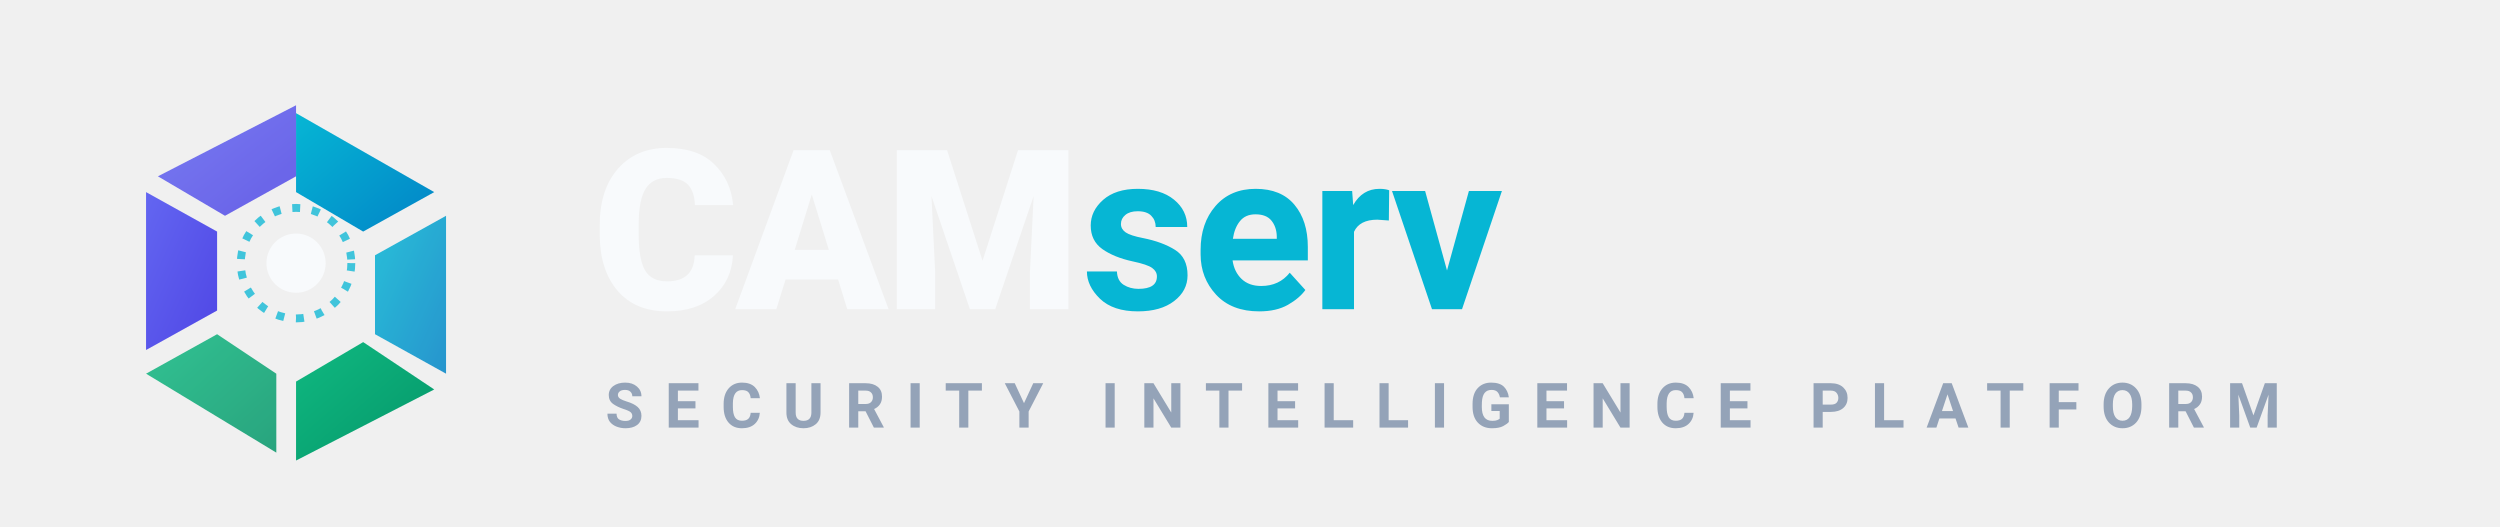
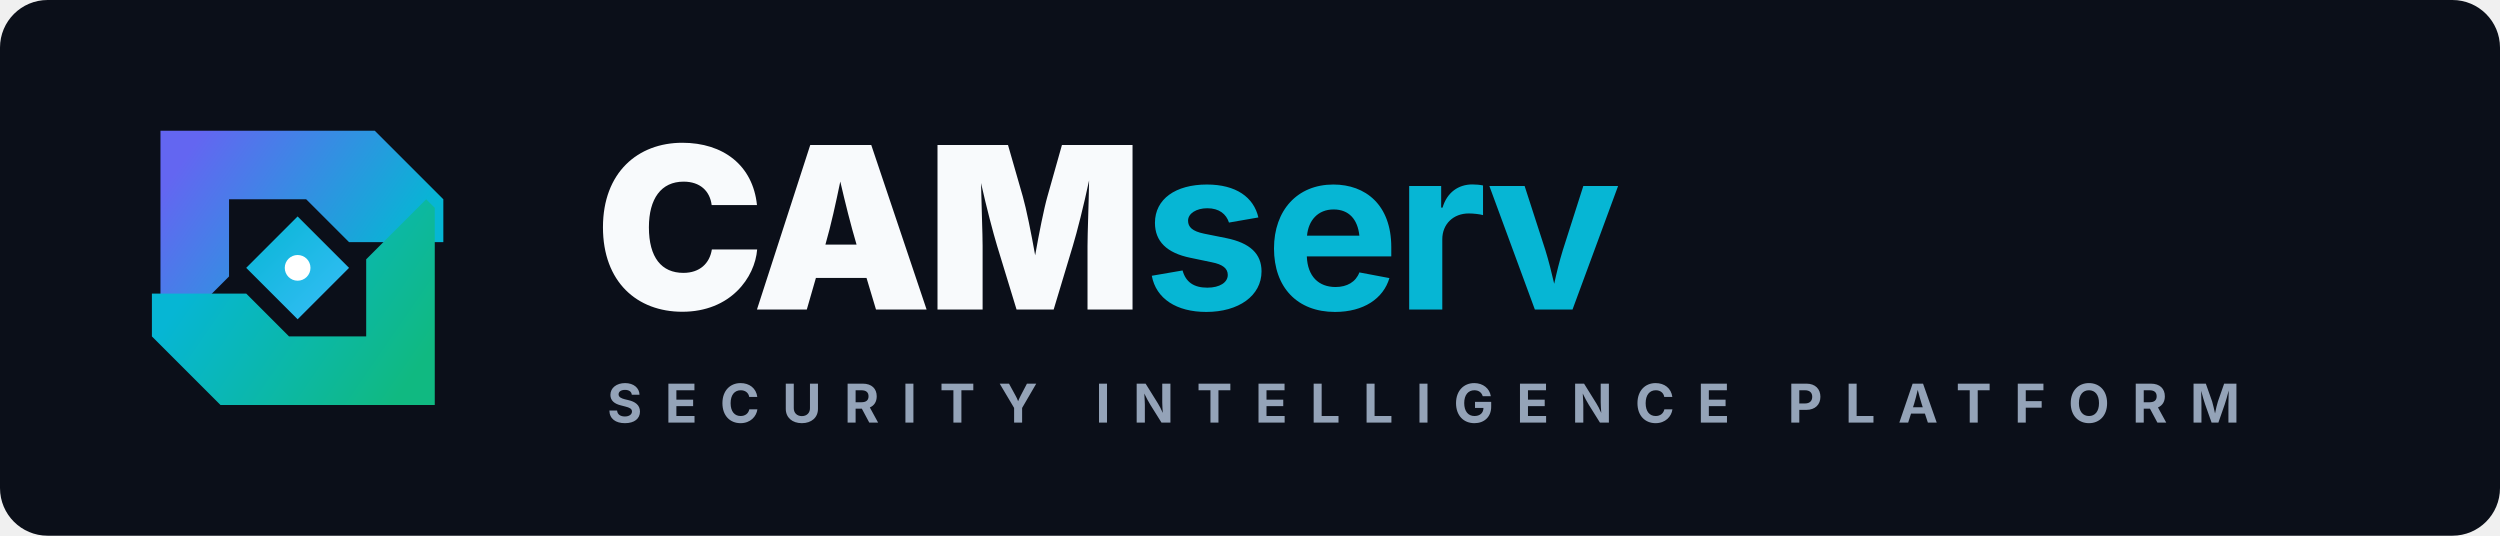
- <svg xmlns="http://www.w3.org/2000/svg" viewBox="0 0 380 80" width="380" height="80" fill="none">
+ <svg xmlns="http://www.w3.org/2000/svg" viewBox="0 0 420 90" width="420" height="90" fill="none">
+   <rect width="100%" height="100%" rx="8" fill="#0B0F19" />
  <defs>
-     <linearGradient id="camserv_cyan_d" x1="0%" y1="0%" x2="100%" y2="100%">
+     <linearGradient id="cs_d_upper" x1="10%" y1="10%" x2="90%" y2="50%">
+       <stop offset="0%" stop-color="#6366F1" />
+       <stop offset="100%" stop-color="#06B6D4" />
+     </linearGradient>
+     <linearGradient id="cs_d_lower" x1="10%" y1="50%" x2="90%" y2="90%">
      <stop offset="0%" stop-color="#06B6D4" />
-       <stop offset="100%" stop-color="#0284C7" />
+       <stop offset="100%" stop-color="#10B981" />
    </linearGradient>
-     <linearGradient id="camserv_emerald_d" x1="0%" y1="0%" x2="100%" y2="100%">
-       <stop offset="0%" stop-color="#10B981" />
-       <stop offset="100%" stop-color="#059669" />
-     </linearGradient>
-     <linearGradient id="camserv_indigo_d" x1="0%" y1="0%" x2="100%" y2="100%">
-       <stop offset="0%" stop-color="#6366F1" />
-       <stop offset="100%" stop-color="#4F46E5" />
+     <linearGradient id="cs_d_prism" x1="0%" y1="0%" x2="100%" y2="100%">
+       <stop offset="0%" stop-color="#06B6D4" />
+       <stop offset="100%" stop-color="#38BDF8" />
    </linearGradient>
  </defs>
-   <g transform="translate(15, 10) scale(0.6)">
-     <path d="M 50 12 L 85 32 L 67 42 L 50 32 Z" fill="url(#camserv_cyan_d)" />
-     <path d="M 88 38 L 88 78 L 70 68 L 70 48 Z" fill="url(#camserv_cyan_d)" opacity="0.85" />
-     <path d="M 85 82 L 50 100 L 50 80 L 67 70 Z" fill="url(#camserv_emerald_d)" />
-     <path d="M 45 98 L 12 78 L 30 68 L 45 78 Z" fill="url(#camserv_emerald_d)" opacity="0.85" />
-     <path d="M 12 72 L 12 32 L 30 42 L 30 62 Z" fill="url(#camserv_indigo_d)" />
-     <path d="M 15 28 L 50 10 L 50 28 L 32 38 Z" fill="url(#camserv_indigo_d)" opacity="0.85" />
-     <circle cx="50" cy="50" r="7.5" fill="#F8FAFC" />
-     <circle cx="50" cy="50" r="14" stroke="#06B6D4" stroke-width="2" stroke-dasharray="2 3" opacity="0.75" />
+   <g transform="translate(14, 9) scale(0.72)">
+     <path d="M 18 18 L 68 18 L 84 34 L 84 44 L 62 44 L 52 34 L 34 34 L 34 52 L 20 66 L 18 64 Z" fill="url(#cs_d_upper)" />
+     <path d="M 82 82 L 32 82 L 16 66 L 16 56 L 38 56 L 48 66 L 66 66 L 66 48 L 80 34 L 82 36 Z" fill="url(#cs_d_lower)" />
+     <polygon points="50,38 62,50 50,62 38,50" fill="url(#cs_d_prism)" />
+     <circle cx="50" cy="50" r="3" fill="#FFFFFF" />
  </g>
-   <text x="90" y="47" font-family="-apple-system, BlinkMacSystemFont, 'Segoe UI', Roboto, 'Inter', sans-serif" font-size="34" font-weight="800" fill="#F8FAFC" letter-spacing="-0.5">
+   <text x="100" y="52" font-family="-apple-system, BlinkMacSystemFont, 'Inter', 'Segoe UI', Roboto, sans-serif" font-size="38" font-weight="900" fill="#F8FAFC" letter-spacing="-0.8">
    CAM<tspan fill="#06B6D4" font-weight="700">serv</tspan>
  </text>
-   <text x="92" y="65" font-family="-apple-system, BlinkMacSystemFont, 'Segoe UI', Roboto, 'Inter', sans-serif" font-size="9.5" font-weight="600" fill="#94A3B8" letter-spacing="3.2">
+   <text x="102" y="71" font-family="-apple-system, BlinkMacSystemFont, 'Inter', 'Segoe UI', Roboto, sans-serif" font-size="9" font-weight="700" fill="#94A3B8" letter-spacing="3.8">
    SECURITY INTELLIGENCE PLATFORM
  </text>
</svg>
